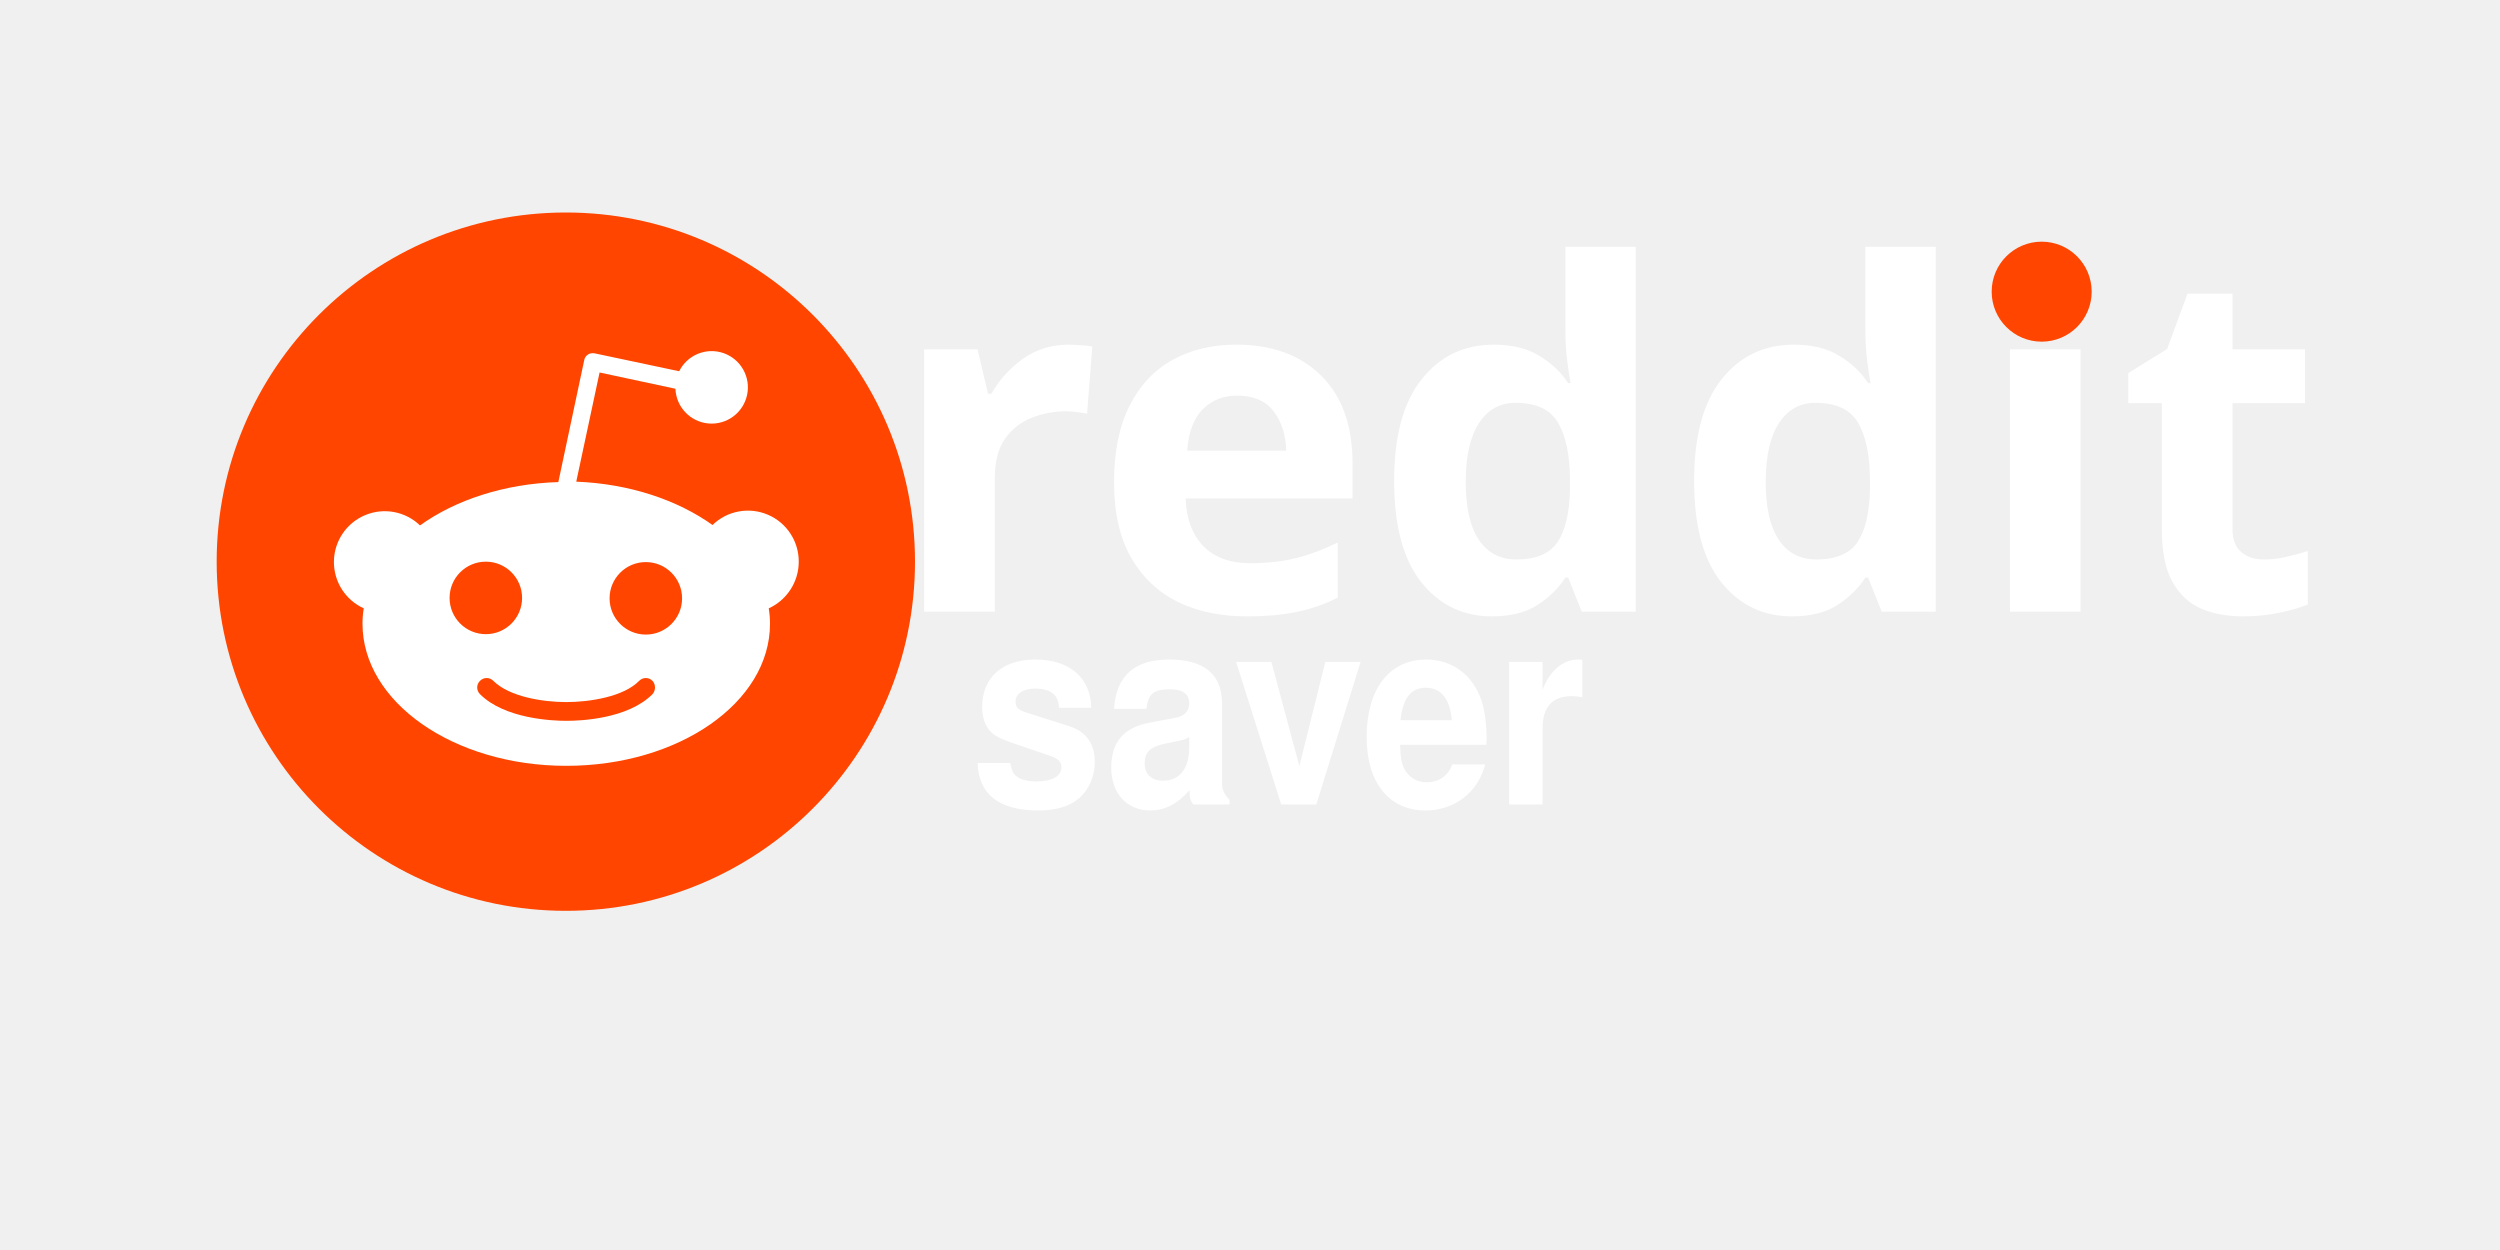
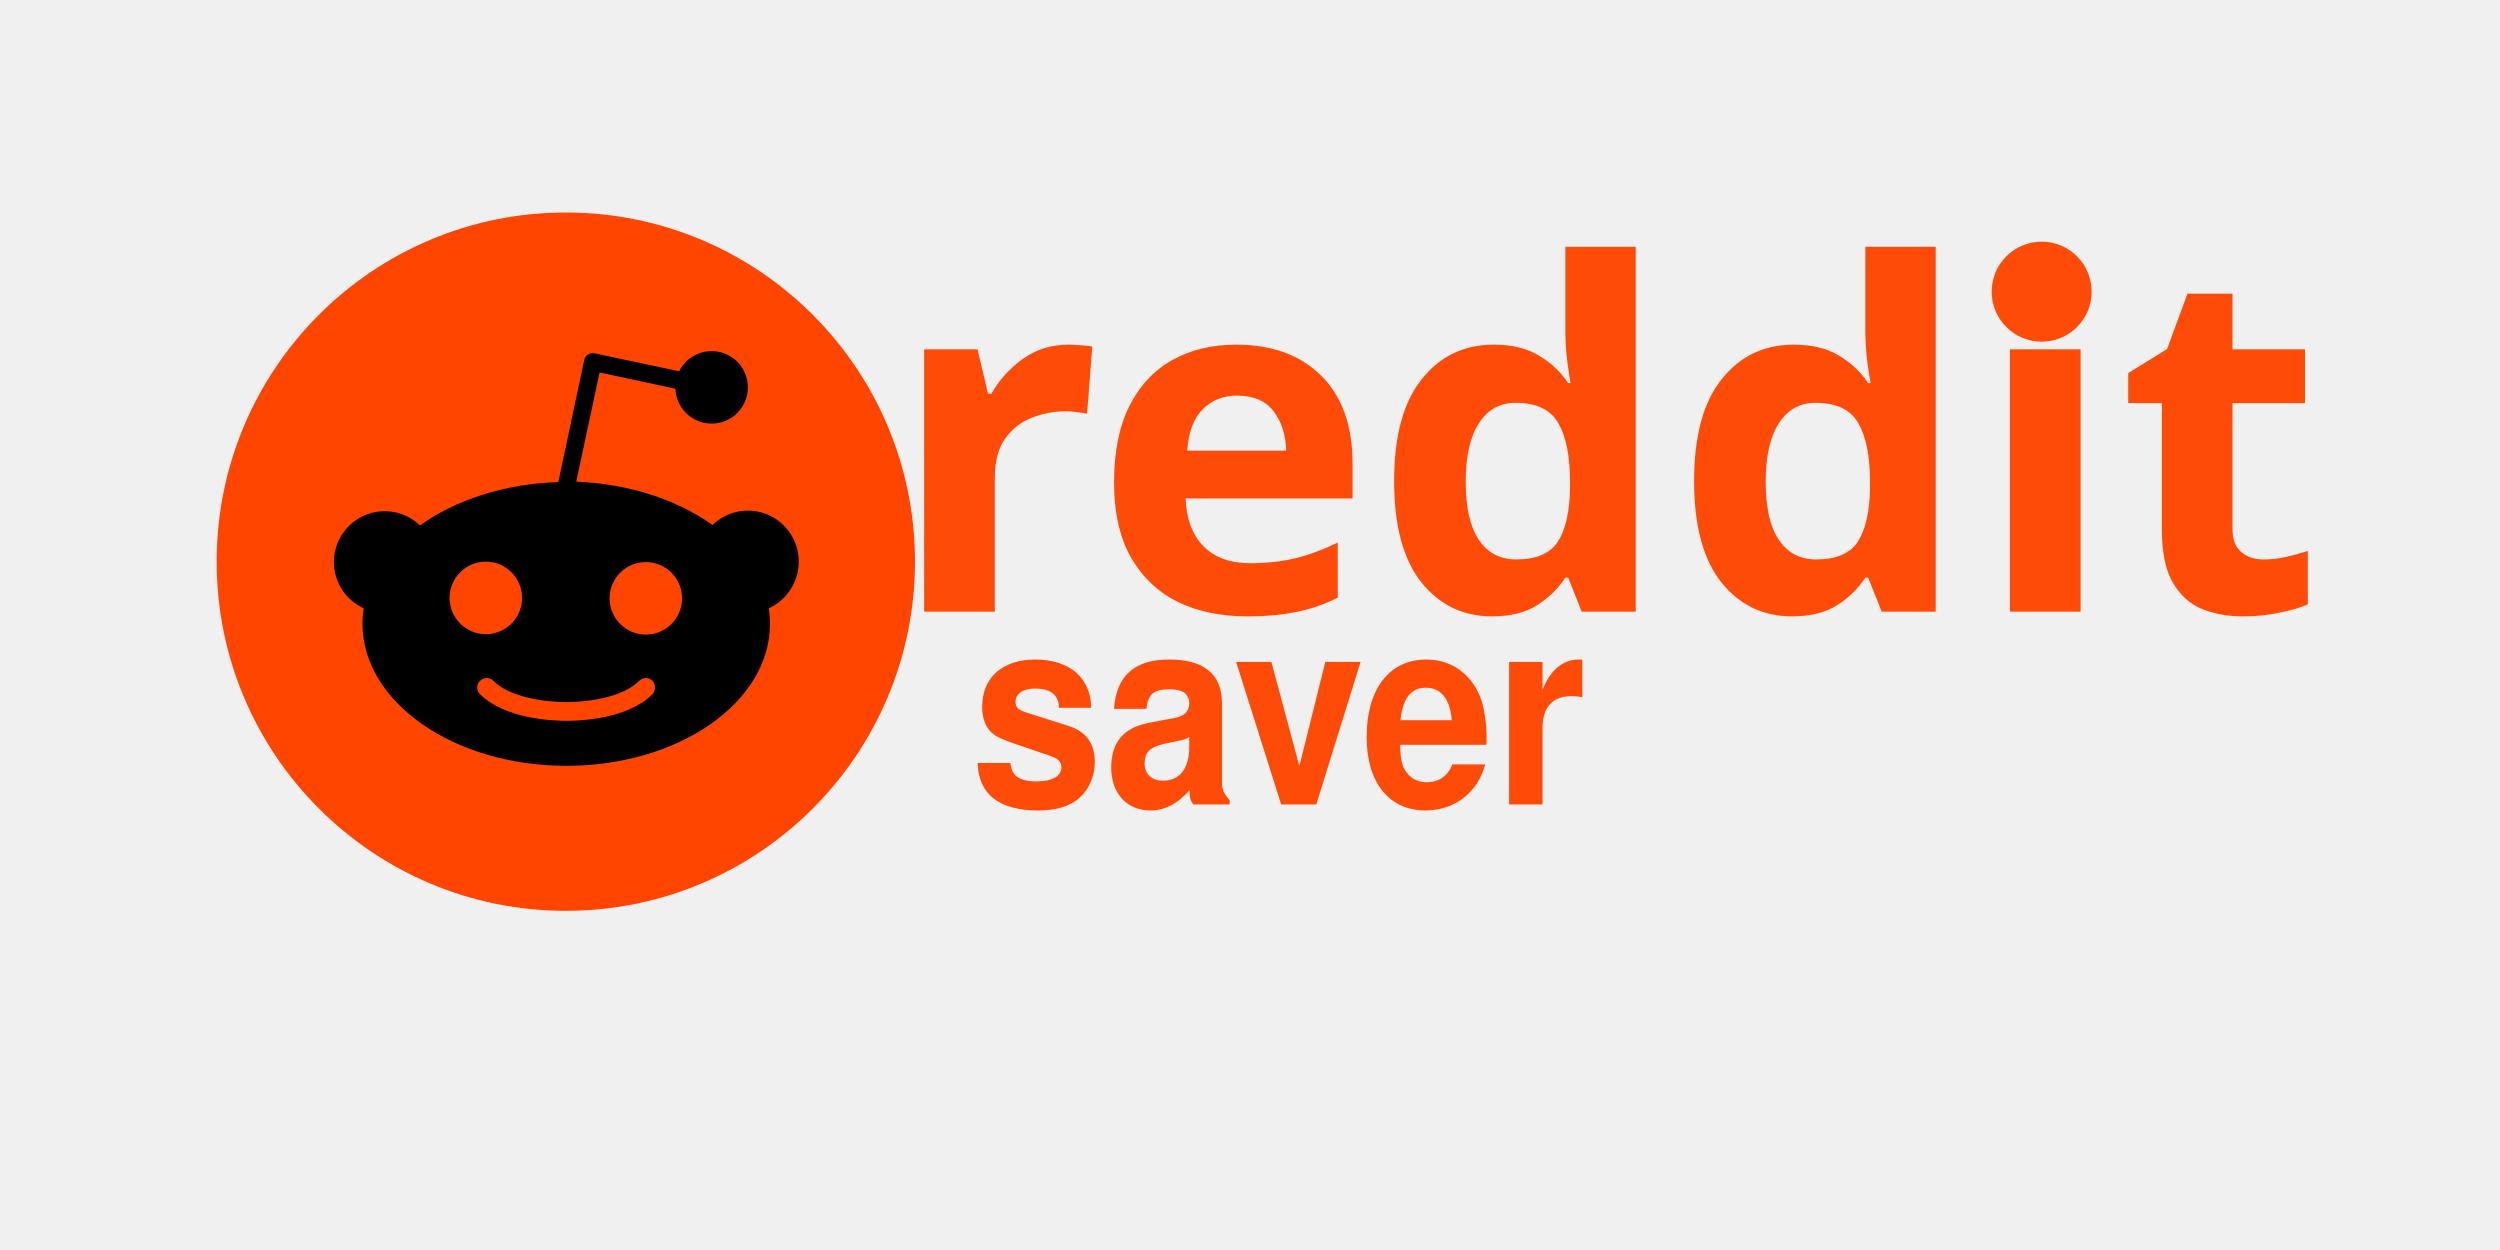
<svg xmlns="http://www.w3.org/2000/svg" width="600" height="300" version="1.1">
  <defs id="defs16">
    <clipPath id="clipPath20">
      <path d="m-2.71,851.32l612,0l0,-792l-612,0l0,792z" id="path22" />
    </clipPath>
  </defs>
-   <style id="style2">.st0{fill:#ff4500}</style>
+   <style id="style2">.st0{fill:#ff4500}.st1{fill:#FF4B08}</style>
  <g class="layer">
    <g id="svg_8">
-       <text fill="#FFF" font-family="Helvetica" font-size="24" font-weight="bold" id="svg_6" stroke-width="0" text-anchor="middle" transform="matrix(2.38671 0 0 2.64061 -170.436 -203.024)" x="200" xml:space="preserve" y="150">saver</text>
-       <text fill="#FFF" font-family="Sans-serif" font-size="24" font-weight="bold" id="svg_7" stroke-width="0" text-anchor="middle" transform="matrix(4.73915 0 0 4.80237 -531.8 -477.508)" x="193.5" xml:space="preserve" y="130">reddit</text>
-       <circle class="st0" cx="490" cy="70" id="circle4" r="12">reddit</circle>
+       <text fill="#FF4B08" font-family="Helvetica" font-size="24" font-weight="bold" id="svg_6" stroke-width="0" text-anchor="middle" transform="matrix(2.38671 0 0 2.64061 -170.436 -203.024)" x="200" xml:space="preserve" y="150">saver</text>
+       <text fill="#FF4B08" font-family="Sans-serif" font-size="24" font-weight="bold" id="svg_7" stroke-width="0" text-anchor="middle" transform="matrix(4.73915 0 0 4.80237 -531.8 -477.508)" x="193.5" xml:space="preserve" y="130">reddit</text>
+       <circle class="st1" cx="490" cy="70" id="circle4" r="12">reddit</circle>
    </g>
    <g id="svg_9">
      <circle class="st0" cx="135.8" cy="134.8" fill="black" id="circle8" r="83.8" />
-       <path d="m191.7,134.8a12.2,12.2 0 0 0 -20.7,-8.8c-8.4,-6 -19.9,-9.9 -32.7,-10.4l5.6,-26.2l18.2,3.9a8.7,8.7 0 1 0 0.9,-4.2l-20.3,-4.3c-0.6,-0.1 -1.2,0 -1.6,0.3a2,2 0 0 0 -0.9,1.4l-6.2,29.2c-13,0.4 -24.7,4.3 -33.2,10.4a12.2,12.2 0 1 0 -13.5,19.9c-0.2,1.2 -0.3,2.4 -0.3,3.7c0,18.8 21.9,34.1 48.9,34.1s48.9,-15.2 48.9,-34.1a23,23 0 0 0 -0.3,-3.7c4.2,-1.9 7.2,-6.2 7.2,-11.2zm-83.8,8.7a8.7,8.7 0 1 1 17.4,0a8.7,8.7 0 0 1 -17.4,0zm48.7,23.1c-6,6 -17.4,6.4 -20.7,6.4c-3.4,0 -14.8,-0.5 -20.7,-6.4c-0.9,-0.9 -0.9,-2.3 0,-3.2c0.9,-0.9 2.3,-0.9 3.2,0c3.8,3.8 11.8,5.1 17.5,5.1c5.7,0 13.8,-1.3 17.5,-5.1c0.9,-0.9 2.3,-0.9 3.2,0c0.8,0.9 0.8,2.3 0,3.2zm-1.6,-14.3a8.7,8.7 0 1 1 0,-17.4a8.7,8.7 0 0 1 0,17.4z" fill="#fff" id="path10" />
+       <path d="m191.7,134.8a12.2,12.2 0 0 0 -20.7,-8.8c-8.4,-6 -19.9,-9.9 -32.7,-10.4l5.6,-26.2l18.2,3.9a8.7,8.7 0 1 0 0.9,-4.2l-20.3,-4.3c-0.6,-0.1 -1.2,0 -1.6,0.3a2,2 0 0 0 -0.9,1.4l-6.2,29.2c-13,0.4 -24.7,4.3 -33.2,10.4a12.2,12.2 0 1 0 -13.5,19.9c-0.2,1.2 -0.3,2.4 -0.3,3.7c0,18.8 21.9,34.1 48.9,34.1s48.9,-15.2 48.9,-34.1a23,23 0 0 0 -0.3,-3.7c4.2,-1.9 7.2,-6.2 7.2,-11.2zm-83.8,8.7a8.7,8.7 0 1 1 17.4,0a8.7,8.7 0 0 1 -17.4,0zm48.7,23.1c-6,6 -17.4,6.4 -20.7,6.4c-3.4,0 -14.8,-0.5 -20.7,-6.4c-0.9,-0.9 -0.9,-2.3 0,-3.2c0.9,-0.9 2.3,-0.9 3.2,0c3.8,3.8 11.8,5.1 17.5,5.1c5.7,0 13.8,-1.3 17.5,-5.1c0.9,-0.9 2.3,-0.9 3.2,0c0.8,0.9 0.8,2.3 0,3.2zm-1.6,-14.3a8.7,8.7 0 1 1 0,-17.4a8.7,8.7 0 0 1 0,17.4z" fill="#000" id="path10" />
    </g>
  </g>
</svg>
